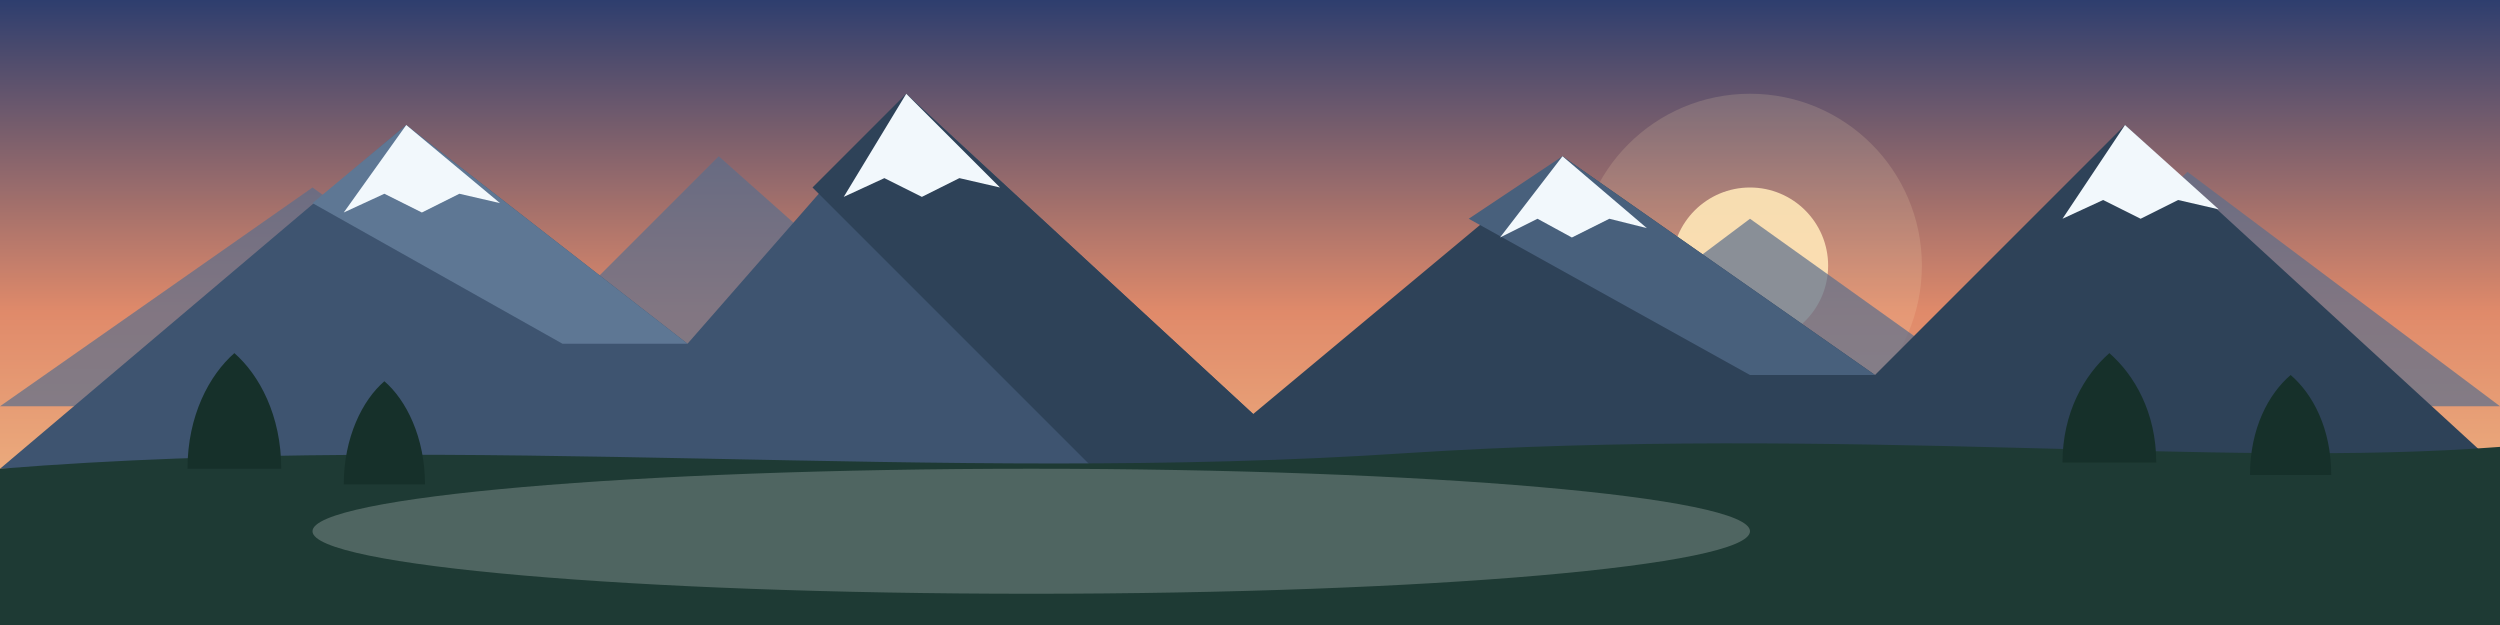
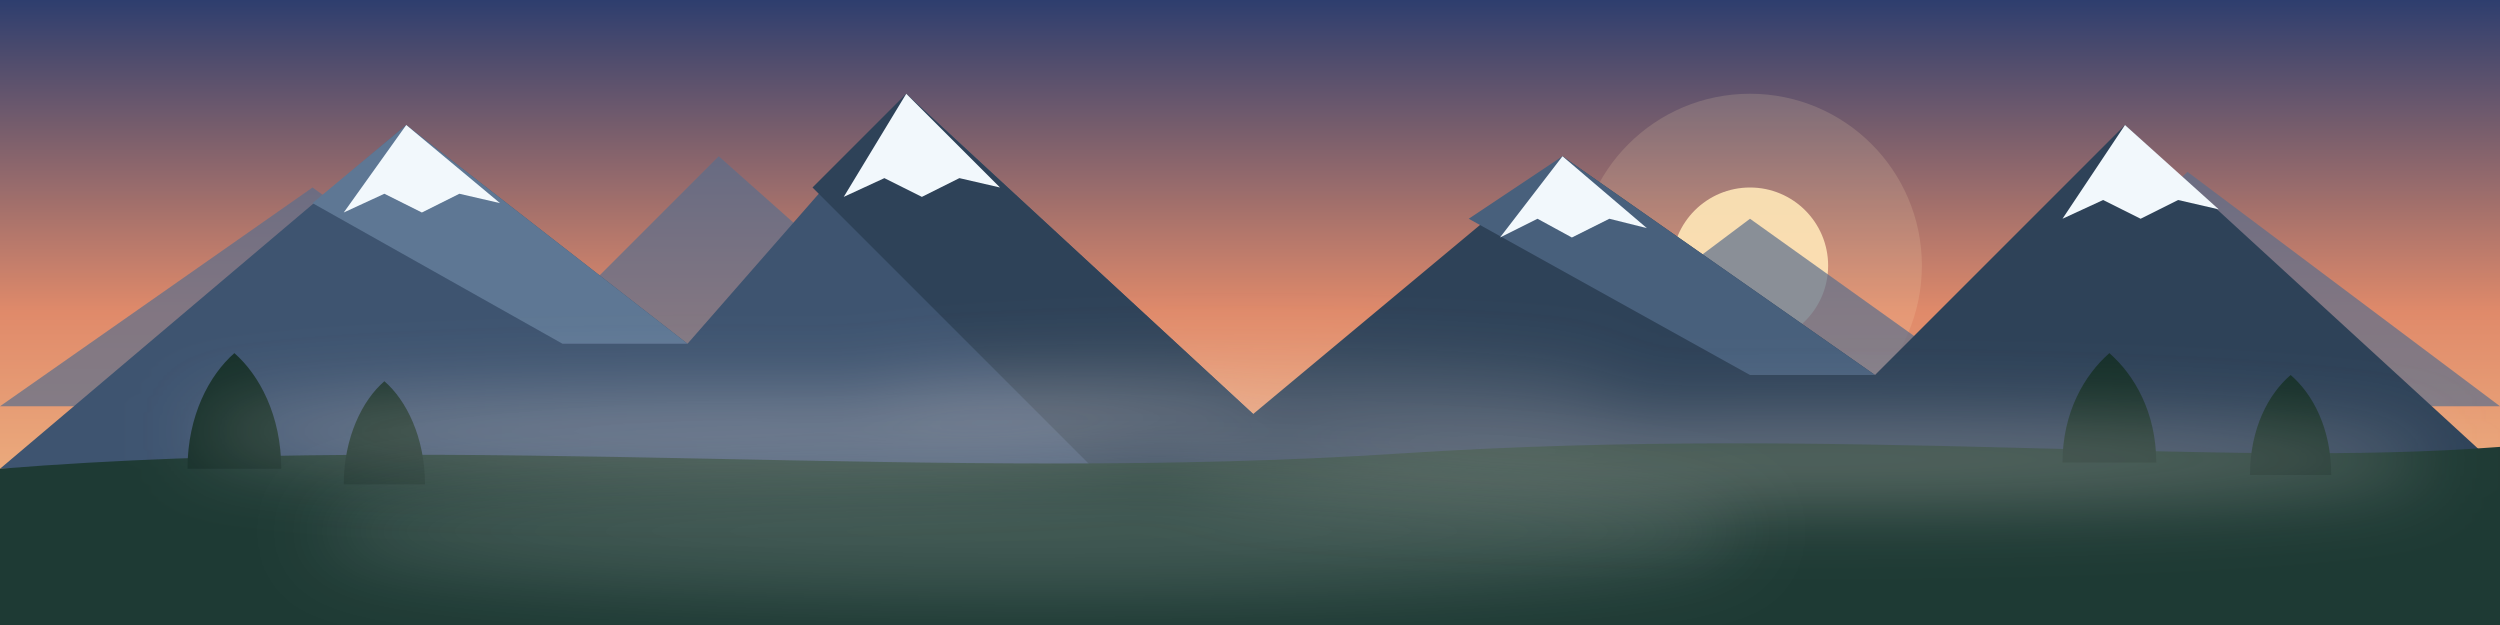
<svg xmlns="http://www.w3.org/2000/svg" viewBox="0 0 160 40" width="1600" height="400" role="presentation" preserveAspectRatio="xMidYMid slice">
+   <style>
+     .haze { animation: drift 30s ease-in-out infinite alternate }
+     .h2 { animation-duration: 38s; animation-delay: -12s }
+     @keyframes drift { from { transform: translateX(-7px) } to { transform: translateX(7px) } }
+     .rise { animation: warm 12s ease-in-out infinite alternate }
+     @keyframes warm { from { opacity: .82 } to { opacity: 1 } }
+     @media (prefers-reduced-motion: reduce) { .haze, .rise { animation: none } }
+   </style>
  <defs>
+     <filter id="soft" x="-30%" y="-200%" width="160%" height="500%">
+       <feGaussianBlur stdDeviation="2.4" />
+     </filter>
    <linearGradient id="dawn" x1="0" y1="0" x2="0" y2="1">
      <stop offset="0%" stop-color="#2E3E6E" />
      <stop offset="50%" stop-color="#E08A6A" />
      <stop offset="100%" stop-color="#F6C98E" />
    </linearGradient>
  </defs>
  <rect width="160" height="40" fill="url(#dawn)" />
-   <circle cx="112" cy="17" r="5" fill="#FFE7B8" opacity=".9" />
-   <circle cx="112" cy="17" r="11" fill="#FFE7B8" opacity=".16" />
+   <circle class="rise" cx="112" cy="17" r="5" fill="#FFE7B8" opacity=".9" />
+   <circle class="rise" cx="112" cy="17" r="11" fill="#FFE7B8" opacity=".16" />
  <path d="M0 26 L20 12 L34 22 L46 10 L64 26 Z" fill="#5A6E8C" opacity=".7" />
  <path d="M96 26 L112 14 L126 24 L140 11 L160 26 Z" fill="#5A6E8C" opacity=".7" />
  <path d="M0 30 L26 8 L44 22 L58 6 L84 30 Z" fill="#3E5470" />
  <path d="M26 8 L44 22 L36 22 L20 13 Z" fill="#5E7794" />
  <path d="M58 6 L84 30 L70 30 L52 12 Z" fill="#2E4258" />
  <path d="M76 30 L100 10 L120 24 L136 8 L160 30 Z" fill="#2E4258" />
  <path d="M100 10 L120 24 L112 24 L94 14 Z" fill="#48607C" />
  <g fill="#F2F8FC">
    <path d="M26 8 L32 13 L29.4 12.4 L27 13.6 L24.6 12.4 L22 13.6 Z" />
    <path d="M58 6 L64 12 L61.4 11.4 L59 12.6 L56.6 11.4 L54 12.6 Z" />
    <path d="M100 10 L105.4 14.6 L103 14 L100.6 15.2 L98.4 14 L96 15.2 Z" />
    <path d="M136 8 L142 13.4 L139.4 12.8 L137 14 L134.6 12.8 L132 14 Z" />
  </g>
  <path d="M0 30 C30 27.6 60 31 90 29 C118 27.2 142 30 160 28.6 L160 40 L0 40 Z" fill="#1E3A34" />
  <g fill="#16302A">
    <path d="M12 30 C12 26.6 13.4 24 15 22.6 C16.6 24 18 26.6 18 30 Z" />
    <path d="M22 31 C22 28 23.2 25.6 24.6 24.4 C26 25.6 27.2 28 27.2 31 Z" />
    <path d="M132 29.6 C132 26.4 133.4 24 135 22.6 C136.6 24 138 26.4 138 29.6 Z" />
    <path d="M144 30.4 C144 27.4 145.2 25.2 146.6 24 C148 25.2 149.2 27.4 149.2 30.4 Z" />
  </g>
-   <ellipse cx="66" cy="34" rx="46" ry="4" fill="#FFFFFF" opacity=".22" />
+   <ellipse cx="66" cy="34" rx="46" ry="4" fill="#FFFFFF" opacity=".16" filter="url(#soft)" />
+   <g fill="#F2E4E0" filter="url(#soft)">
+     <ellipse class="haze" cx="46" cy="27.6" rx="34" ry="2.2" opacity=".35" />
+     <ellipse class="haze h2" cx="116" cy="29.4" rx="40" ry="2.6" opacity=".3" />
+     <ellipse class="haze h2" cx="80" cy="25.4" rx="24" ry="1.6" opacity=".22" />
+   </g>
</svg>
